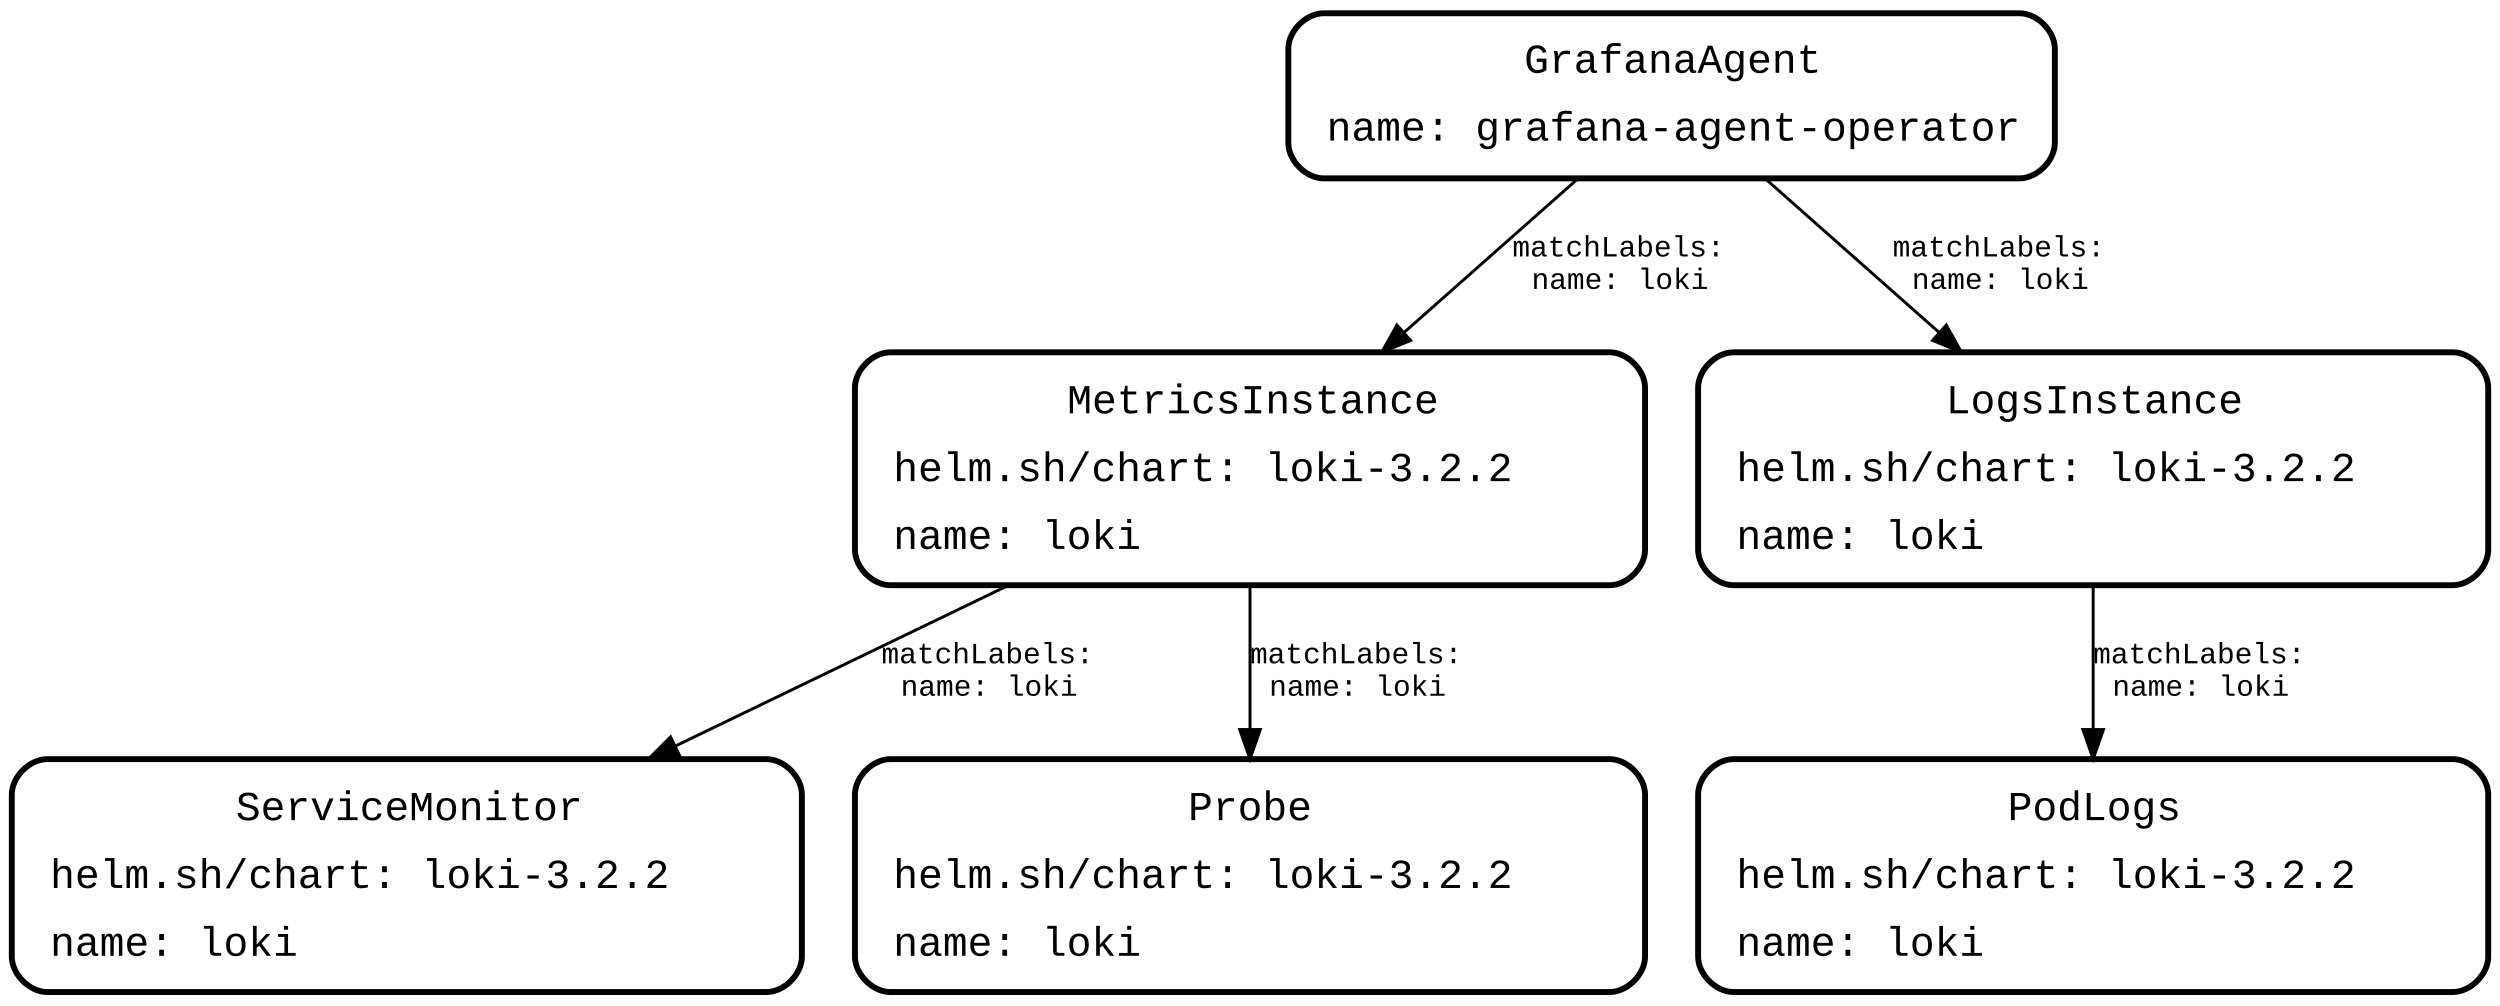
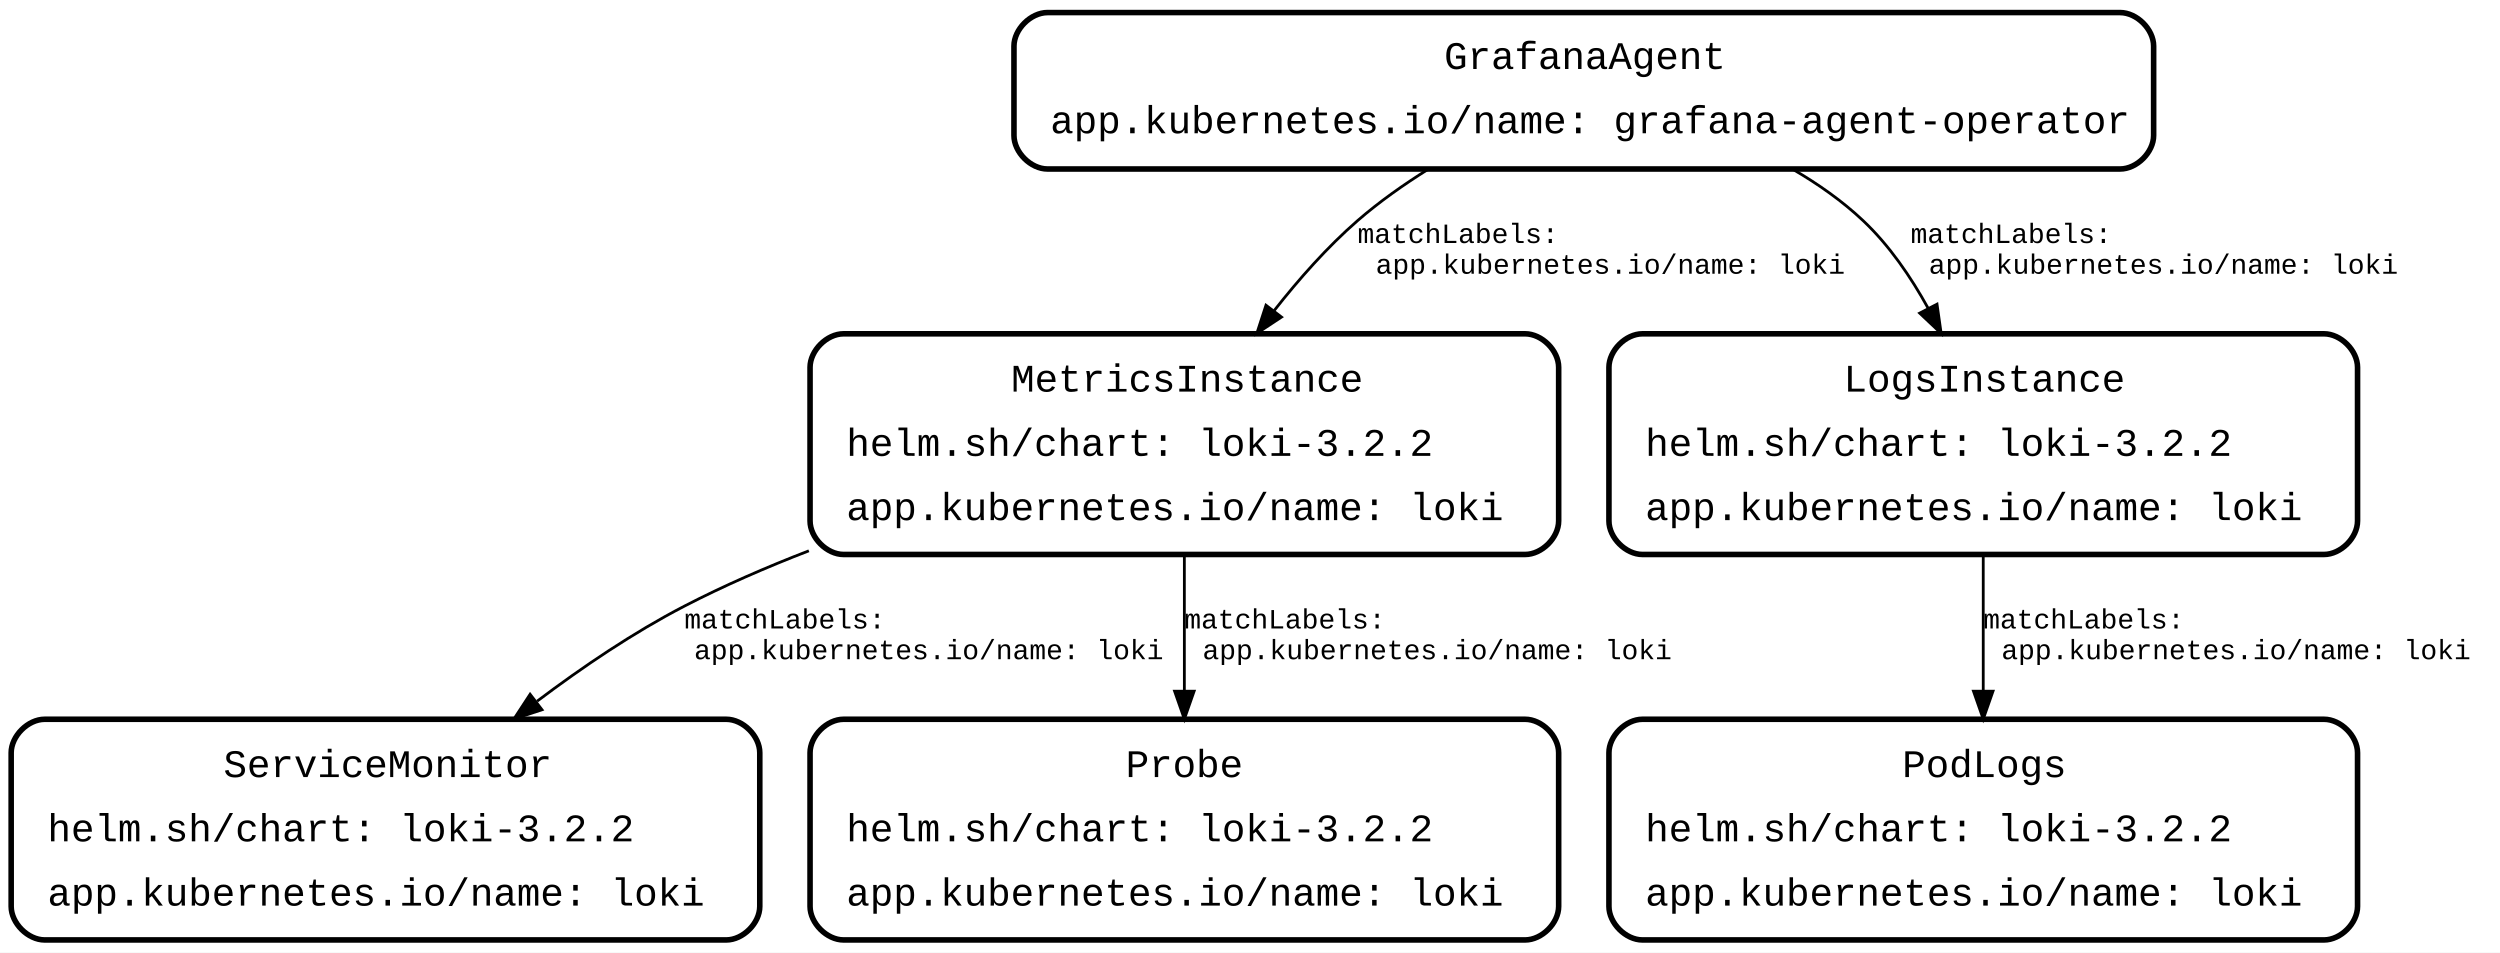
- <svg xmlns="http://www.w3.org/2000/svg" width="848pt" height="341pt" viewBox="0.00 0.00 848.00 341.00">
+ <svg xmlns="http://www.w3.org/2000/svg" width="895pt" height="341pt" viewBox="0.00 0.00 895.00 341.00">
  <g id="graph0" class="graph" transform="scale(1 1) rotate(0) translate(4 337)">
-     <polygon fill="#ffffff" stroke="transparent" points="-4,4 -4,-337 844,-337 844,4 -4,4" />
+     <polygon fill="#ffffff" stroke="transparent" points="-4,4 -4,-337 891,-337 891,4 -4,4" />
    <g id="node1" class="node">
-       <path fill="#ffffff" stroke="#000000" stroke-width="2" d="M445,-276.5C445,-276.5 681,-276.5 681,-276.5 687,-276.5 693,-282.5 693,-288.5 693,-288.5 693,-320.5 693,-320.5 693,-326.5 687,-332.5 681,-332.5 681,-332.5 445,-332.5 445,-332.5 439,-332.5 433,-326.5 433,-320.5 433,-320.5 433,-288.5 433,-288.5 433,-282.5 439,-276.5 445,-276.5" />
+       <path fill="#ffffff" stroke="#000000" stroke-width="2" d="M371,-276.5C371,-276.5 755,-276.5 755,-276.5 761,-276.5 767,-282.5 767,-288.5 767,-288.5 767,-320.5 767,-320.5 767,-326.5 761,-332.5 755,-332.5 755,-332.5 371,-332.5 371,-332.5 365,-332.5 359,-326.5 359,-320.5 359,-320.5 359,-288.5 359,-288.5 359,-282.5 365,-276.5 371,-276.5" />
      <text text-anchor="start" x="513" y="-312.3" font-family="Courier New" font-size="14.00" fill="#000000">GrafanaAgent</text>
-       <text text-anchor="start" x="446" y="-289.3" font-family="Courier New" font-size="14.00" fill="#000000">name: grafana-agent-operator</text>
+       <text text-anchor="start" x="372" y="-289.3" font-family="Courier New" font-size="14.00" fill="#000000">app.kubernetes.io/name: grafana-agent-operator</text>
    </g>
    <g id="node2" class="node">
      <path fill="#ffffff" stroke="#000000" stroke-width="2" d="M298,-138.5C298,-138.5 542,-138.5 542,-138.5 548,-138.5 554,-144.5 554,-150.5 554,-150.5 554,-205.5 554,-205.5 554,-211.5 548,-217.5 542,-217.5 542,-217.5 298,-217.5 298,-217.5 292,-217.5 286,-211.5 286,-205.5 286,-205.5 286,-150.5 286,-150.5 286,-144.5 292,-138.5 298,-138.5" />
      <text text-anchor="start" x="358" y="-196.8" font-family="Courier New" font-size="14.00" fill="#000000">MetricsInstance</text>
      <text text-anchor="start" x="299" y="-173.8" font-family="Courier New" font-size="14.00" fill="#000000">helm.sh/chart: loki-3.2.2    </text>
-       <text text-anchor="start" x="299" y="-150.8" font-family="Courier New" font-size="14.00" fill="#000000">name: loki</text>
+       <text text-anchor="start" x="299" y="-150.8" font-family="Courier New" font-size="14.00" fill="#000000">app.kubernetes.io/name: loki</text>
    </g>
    <g id="edge1" class="edge">
-       <path fill="none" stroke="#000000" d="M531.264,-276.425C513.975,-261.132 492.139,-241.815 472.399,-224.353" />
-       <polygon fill="#000000" stroke="#000000" points="474.473,-221.515 464.664,-217.511 469.835,-226.758 474.473,-221.515" />
-       <text text-anchor="start" x="509" y="-250" font-family="Courier New" font-size="10.00" fill="#000000">matchLabels:</text>
-       <text text-anchor="middle" x="545.5" y="-239" font-family="Courier New" font-size="10.00" fill="#000000">  name: loki</text>
+       <path fill="none" stroke="#000000" d="M507.44,-276.5C498.523,-270.93 489.705,-264.707 482,-258 471.229,-248.623 461.048,-237.137 452.168,-225.826" />
+       <polygon fill="#000000" stroke="#000000" points="454.786,-223.487 445.942,-217.653 449.218,-227.728 454.786,-223.487" />
+       <text text-anchor="start" x="482" y="-250" font-family="Courier New" font-size="10.00" fill="#000000">matchLabels:</text>
+       <text text-anchor="middle" x="572.5" y="-239" font-family="Courier New" font-size="10.00" fill="#000000">  app.kubernetes.io/name: loki</text>
    </g>
    <g id="node3" class="node">
      <path fill="#ffffff" stroke="#000000" stroke-width="2" d="M584,-138.5C584,-138.5 828,-138.5 828,-138.5 834,-138.5 840,-144.5 840,-150.5 840,-150.5 840,-205.5 840,-205.5 840,-211.5 834,-217.5 828,-217.5 828,-217.5 584,-217.5 584,-217.5 578,-217.5 572,-211.5 572,-205.5 572,-205.5 572,-150.5 572,-150.5 572,-144.5 578,-138.5 584,-138.5" />
      <text text-anchor="start" x="656" y="-196.8" font-family="Courier New" font-size="14.00" fill="#000000">LogsInstance</text>
      <text text-anchor="start" x="585" y="-173.8" font-family="Courier New" font-size="14.00" fill="#000000">helm.sh/chart: loki-3.2.2    </text>
-       <text text-anchor="start" x="585" y="-150.8" font-family="Courier New" font-size="14.00" fill="#000000">name: loki</text>
+       <text text-anchor="start" x="585" y="-150.8" font-family="Courier New" font-size="14.00" fill="#000000">app.kubernetes.io/name: loki</text>
    </g>
    <g id="edge4" class="edge">
-       <path fill="none" stroke="#000000" d="M594.736,-276.425C612.025,-261.132 633.861,-241.815 653.601,-224.353" />
-       <polygon fill="#000000" stroke="#000000" points="656.165,-226.758 661.336,-217.511 651.527,-221.515 656.165,-226.758" />
-       <text text-anchor="start" x="638" y="-250" font-family="Courier New" font-size="10.00" fill="#000000">matchLabels:</text>
-       <text text-anchor="middle" x="674.5" y="-239" font-family="Courier New" font-size="10.00" fill="#000000">  name: loki</text>
+       <path fill="none" stroke="#000000" d="M637.739,-276.44C646.847,-271.153 655.55,-265.03 663,-258 672.32,-249.204 680.057,-237.93 686.276,-226.638" />
+       <polygon fill="#000000" stroke="#000000" points="689.452,-228.115 690.939,-217.625 683.235,-224.899 689.452,-228.115" />
+       <text text-anchor="start" x="680" y="-250" font-family="Courier New" font-size="10.00" fill="#000000">matchLabels:</text>
+       <text text-anchor="middle" x="770.5" y="-239" font-family="Courier New" font-size="10.00" fill="#000000">  app.kubernetes.io/name: loki</text>
    </g>
    <g id="node4" class="node">
      <path fill="#ffffff" stroke="#000000" stroke-width="2" d="M12,-.5C12,-.5 256,-.5 256,-.5 262,-.5 268,-6.5 268,-12.5 268,-12.5 268,-67.5 268,-67.5 268,-73.5 262,-79.5 256,-79.5 256,-79.5 12,-79.5 12,-79.5 6,-79.5 0,-73.5 0,-67.5 0,-67.5 0,-12.5 0,-12.5 0,-6.5 6,-.5 12,-.5" />
      <text text-anchor="start" x="76" y="-58.8" font-family="Courier New" font-size="14.00" fill="#000000">ServiceMonitor</text>
      <text text-anchor="start" x="13" y="-35.8" font-family="Courier New" font-size="14.00" fill="#000000">helm.sh/chart: loki-3.2.2    </text>
-       <text text-anchor="start" x="13" y="-12.8" font-family="Courier New" font-size="14.00" fill="#000000">name: loki</text>
+       <text text-anchor="start" x="13" y="-12.8" font-family="Courier New" font-size="14.00" fill="#000000">app.kubernetes.io/name: loki</text>
    </g>
    <g id="edge3" class="edge">
-       <path fill="none" stroke="#000000" d="M338.044,-138.455C302.741,-121.421 261.327,-101.438 225.069,-83.942" />
-       <polygon fill="#000000" stroke="#000000" points="226.495,-80.745 215.968,-79.551 223.453,-87.049 226.495,-80.745" />
-       <text text-anchor="start" x="295" y="-112" font-family="Courier New" font-size="10.00" fill="#000000">matchLabels:</text>
-       <text text-anchor="middle" x="331.5" y="-101" font-family="Courier New" font-size="10.00" fill="#000000">  name: loki</text>
+       <path fill="none" stroke="#000000" d="M285.571,-139.812C270.234,-133.889 255.07,-127.284 241,-120 222.845,-110.602 204.509,-98.193 188.267,-85.96" />
+       <polygon fill="#000000" stroke="#000000" points="190.04,-82.908 179.977,-79.595 185.778,-88.461 190.04,-82.908" />
+       <text text-anchor="start" x="241" y="-112" font-family="Courier New" font-size="10.00" fill="#000000">matchLabels:</text>
+       <text text-anchor="middle" x="328.5" y="-101" font-family="Courier New" font-size="10.00" fill="#000000"> app.kubernetes.io/name: loki</text>
    </g>
    <g id="node5" class="node">
      <path fill="#ffffff" stroke="#000000" stroke-width="2" d="M298,-.5C298,-.5 542,-.5 542,-.5 548,-.5 554,-6.5 554,-12.5 554,-12.5 554,-67.5 554,-67.5 554,-73.5 548,-79.5 542,-79.5 542,-79.5 298,-79.5 298,-79.5 292,-79.5 286,-73.5 286,-67.5 286,-67.5 286,-12.5 286,-12.5 286,-6.5 292,-.5 298,-.5" />
      <text text-anchor="start" x="399" y="-58.8" font-family="Courier New" font-size="14.00" fill="#000000">Probe</text>
      <text text-anchor="start" x="299" y="-35.8" font-family="Courier New" font-size="14.00" fill="#000000">helm.sh/chart: loki-3.2.2    </text>
-       <text text-anchor="start" x="299" y="-12.8" font-family="Courier New" font-size="14.00" fill="#000000">name: loki</text>
+       <text text-anchor="start" x="299" y="-12.8" font-family="Courier New" font-size="14.00" fill="#000000">app.kubernetes.io/name: loki</text>
    </g>
    <g id="edge2" class="edge">
      <path fill="none" stroke="#000000" d="M420,-138.455C420,-123.297 420,-105.805 420,-89.808" />
      <polygon fill="#000000" stroke="#000000" points="423.5,-89.551 420,-79.551 416.5,-89.551 423.5,-89.551" />
      <text text-anchor="start" x="420" y="-112" font-family="Courier New" font-size="10.00" fill="#000000">matchLabels:</text>
-       <text text-anchor="middle" x="456.5" y="-101" font-family="Courier New" font-size="10.00" fill="#000000">  name: loki</text>
+       <text text-anchor="middle" x="510.5" y="-101" font-family="Courier New" font-size="10.00" fill="#000000">  app.kubernetes.io/name: loki</text>
    </g>
    <g id="node6" class="node">
      <path fill="#ffffff" stroke="#000000" stroke-width="2" d="M584,-.5C584,-.5 828,-.5 828,-.5 834,-.5 840,-6.5 840,-12.5 840,-12.5 840,-67.5 840,-67.5 840,-73.5 834,-79.5 828,-79.5 828,-79.5 584,-79.5 584,-79.5 578,-79.5 572,-73.5 572,-67.5 572,-67.5 572,-12.5 572,-12.5 572,-6.5 578,-.5 584,-.5" />
      <text text-anchor="start" x="677" y="-58.8" font-family="Courier New" font-size="14.00" fill="#000000">PodLogs</text>
      <text text-anchor="start" x="585" y="-35.8" font-family="Courier New" font-size="14.00" fill="#000000">helm.sh/chart: loki-3.2.2    </text>
-       <text text-anchor="start" x="585" y="-12.8" font-family="Courier New" font-size="14.00" fill="#000000">name: loki</text>
+       <text text-anchor="start" x="585" y="-12.8" font-family="Courier New" font-size="14.00" fill="#000000">app.kubernetes.io/name: loki</text>
    </g>
    <g id="edge5" class="edge">
      <path fill="none" stroke="#000000" d="M706,-138.455C706,-123.297 706,-105.805 706,-89.808" />
      <polygon fill="#000000" stroke="#000000" points="709.5,-89.551 706,-79.551 702.5,-89.551 709.5,-89.551" />
      <text text-anchor="start" x="706" y="-112" font-family="Courier New" font-size="10.00" fill="#000000">matchLabels:</text>
-       <text text-anchor="middle" x="742.5" y="-101" font-family="Courier New" font-size="10.00" fill="#000000">  name: loki</text>
+       <text text-anchor="middle" x="796.5" y="-101" font-family="Courier New" font-size="10.00" fill="#000000">  app.kubernetes.io/name: loki</text>
    </g>
  </g>
</svg>
